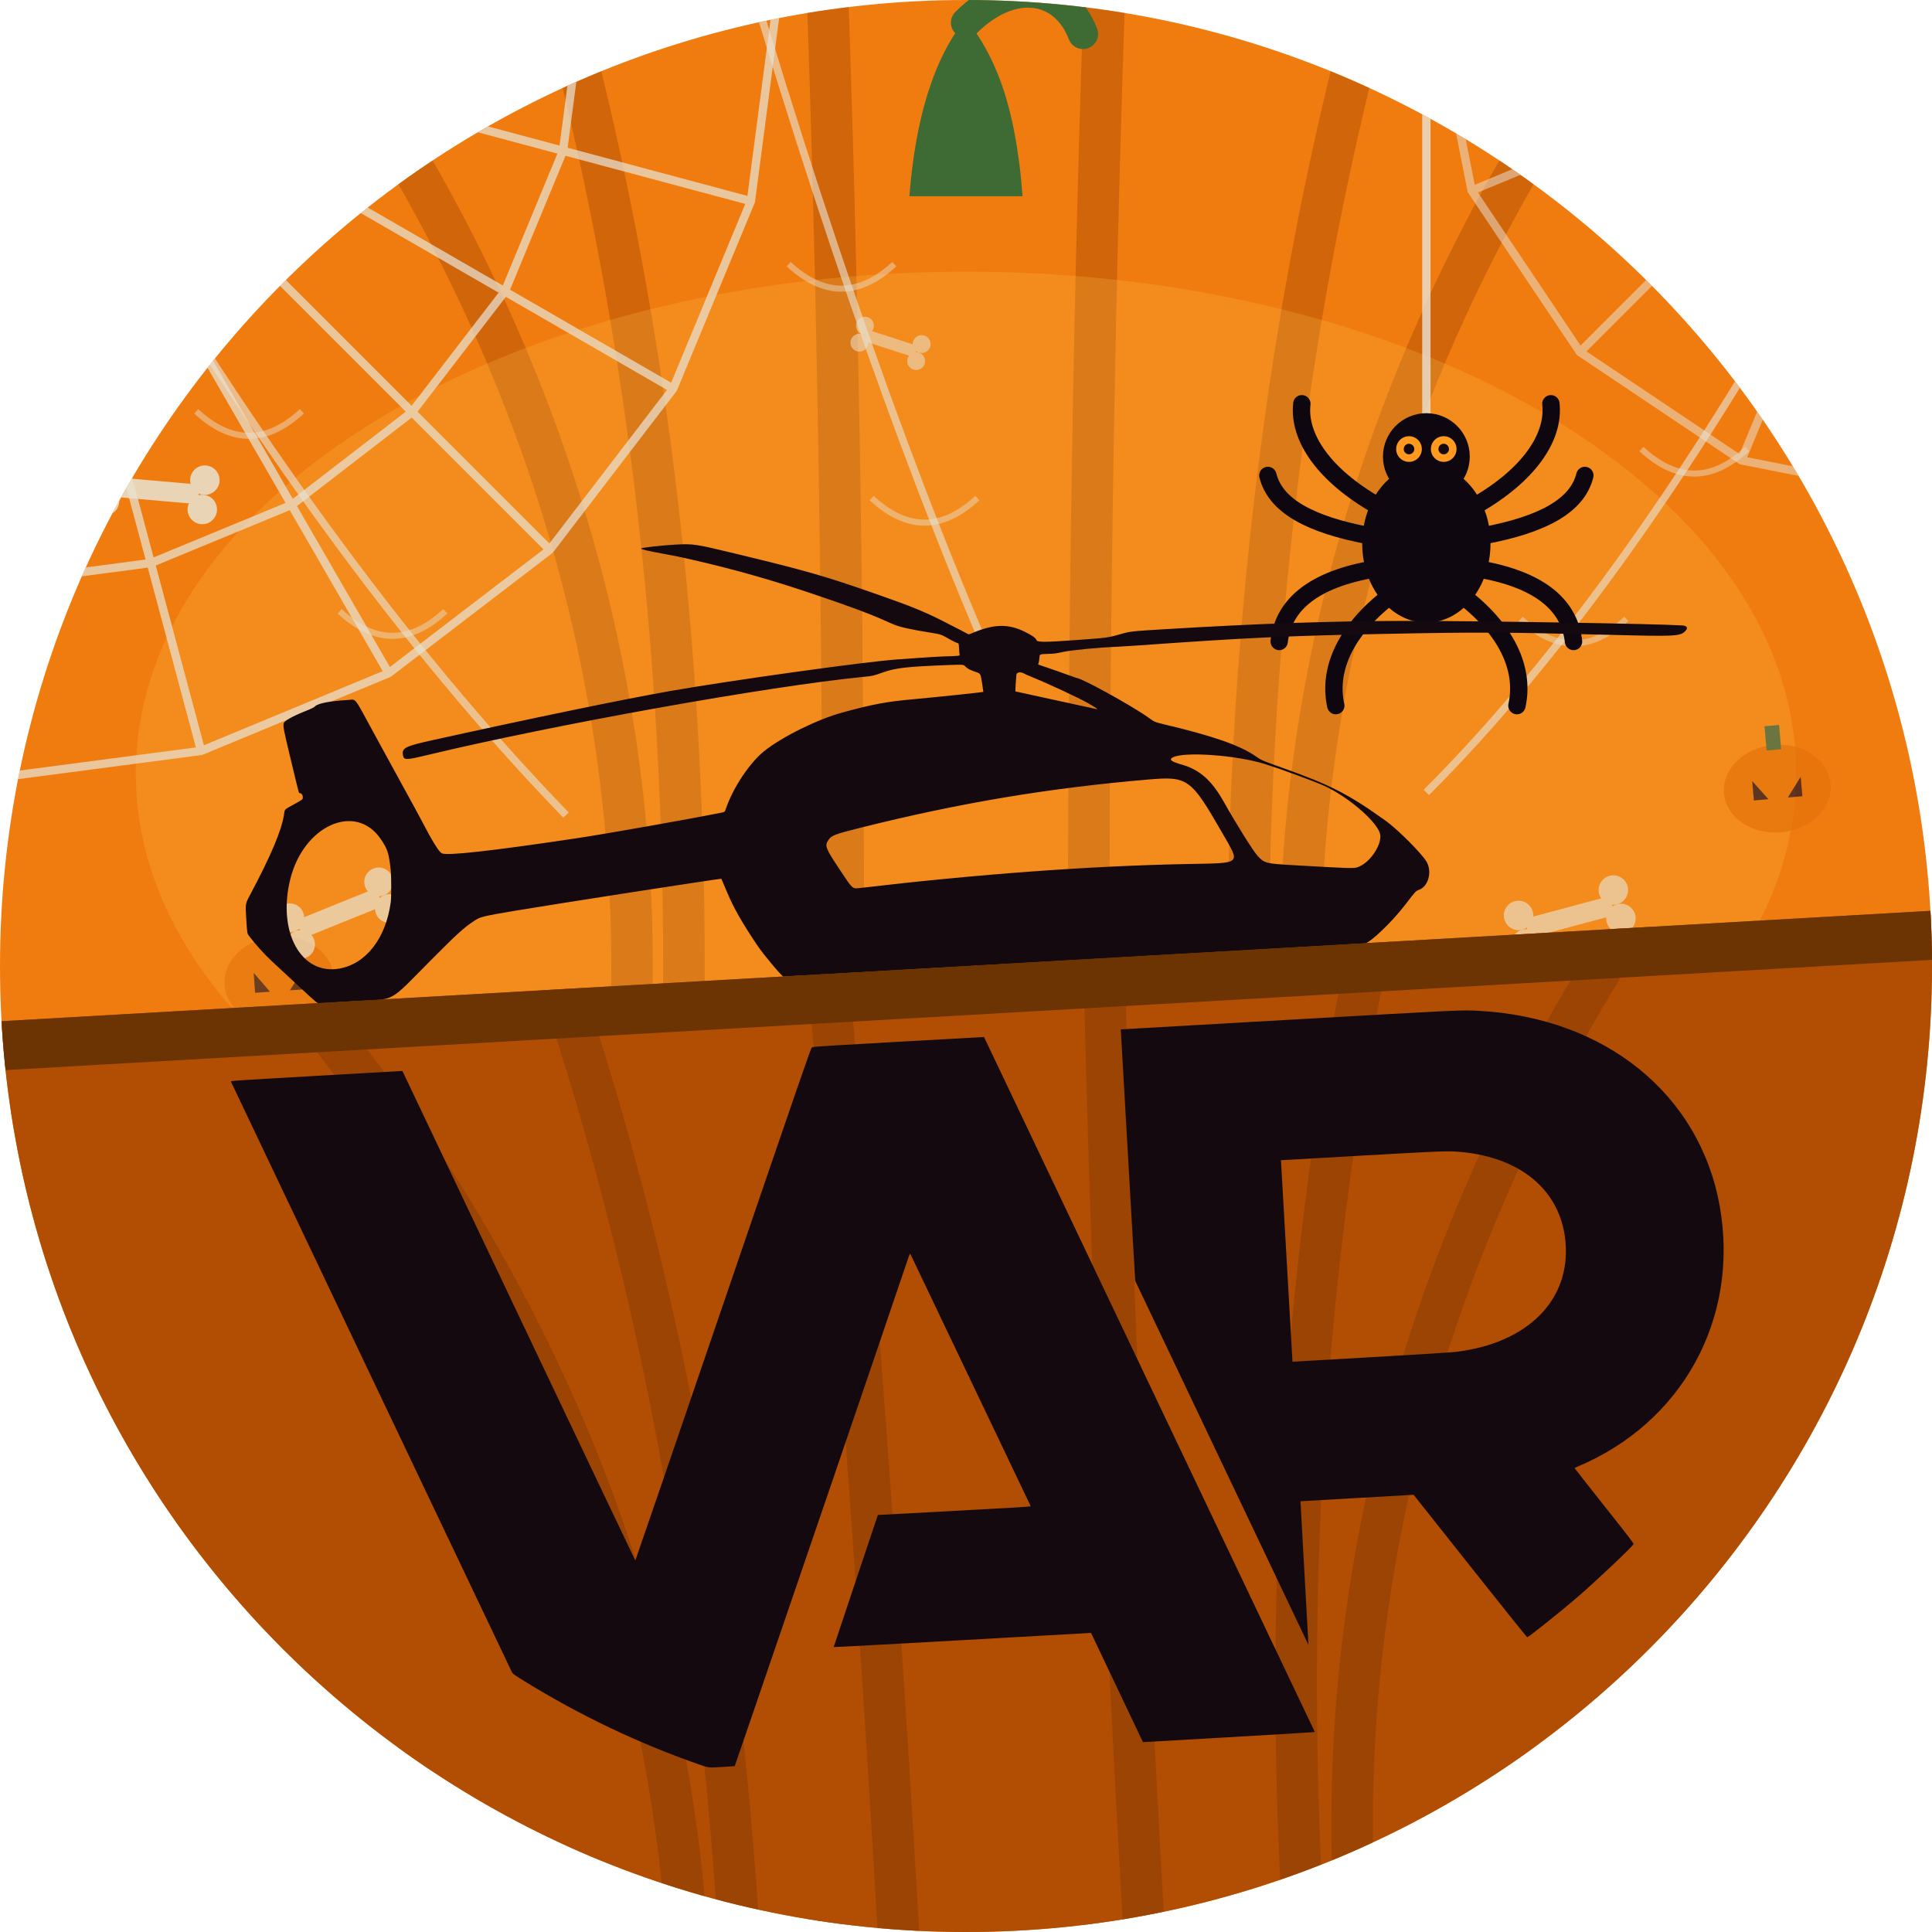
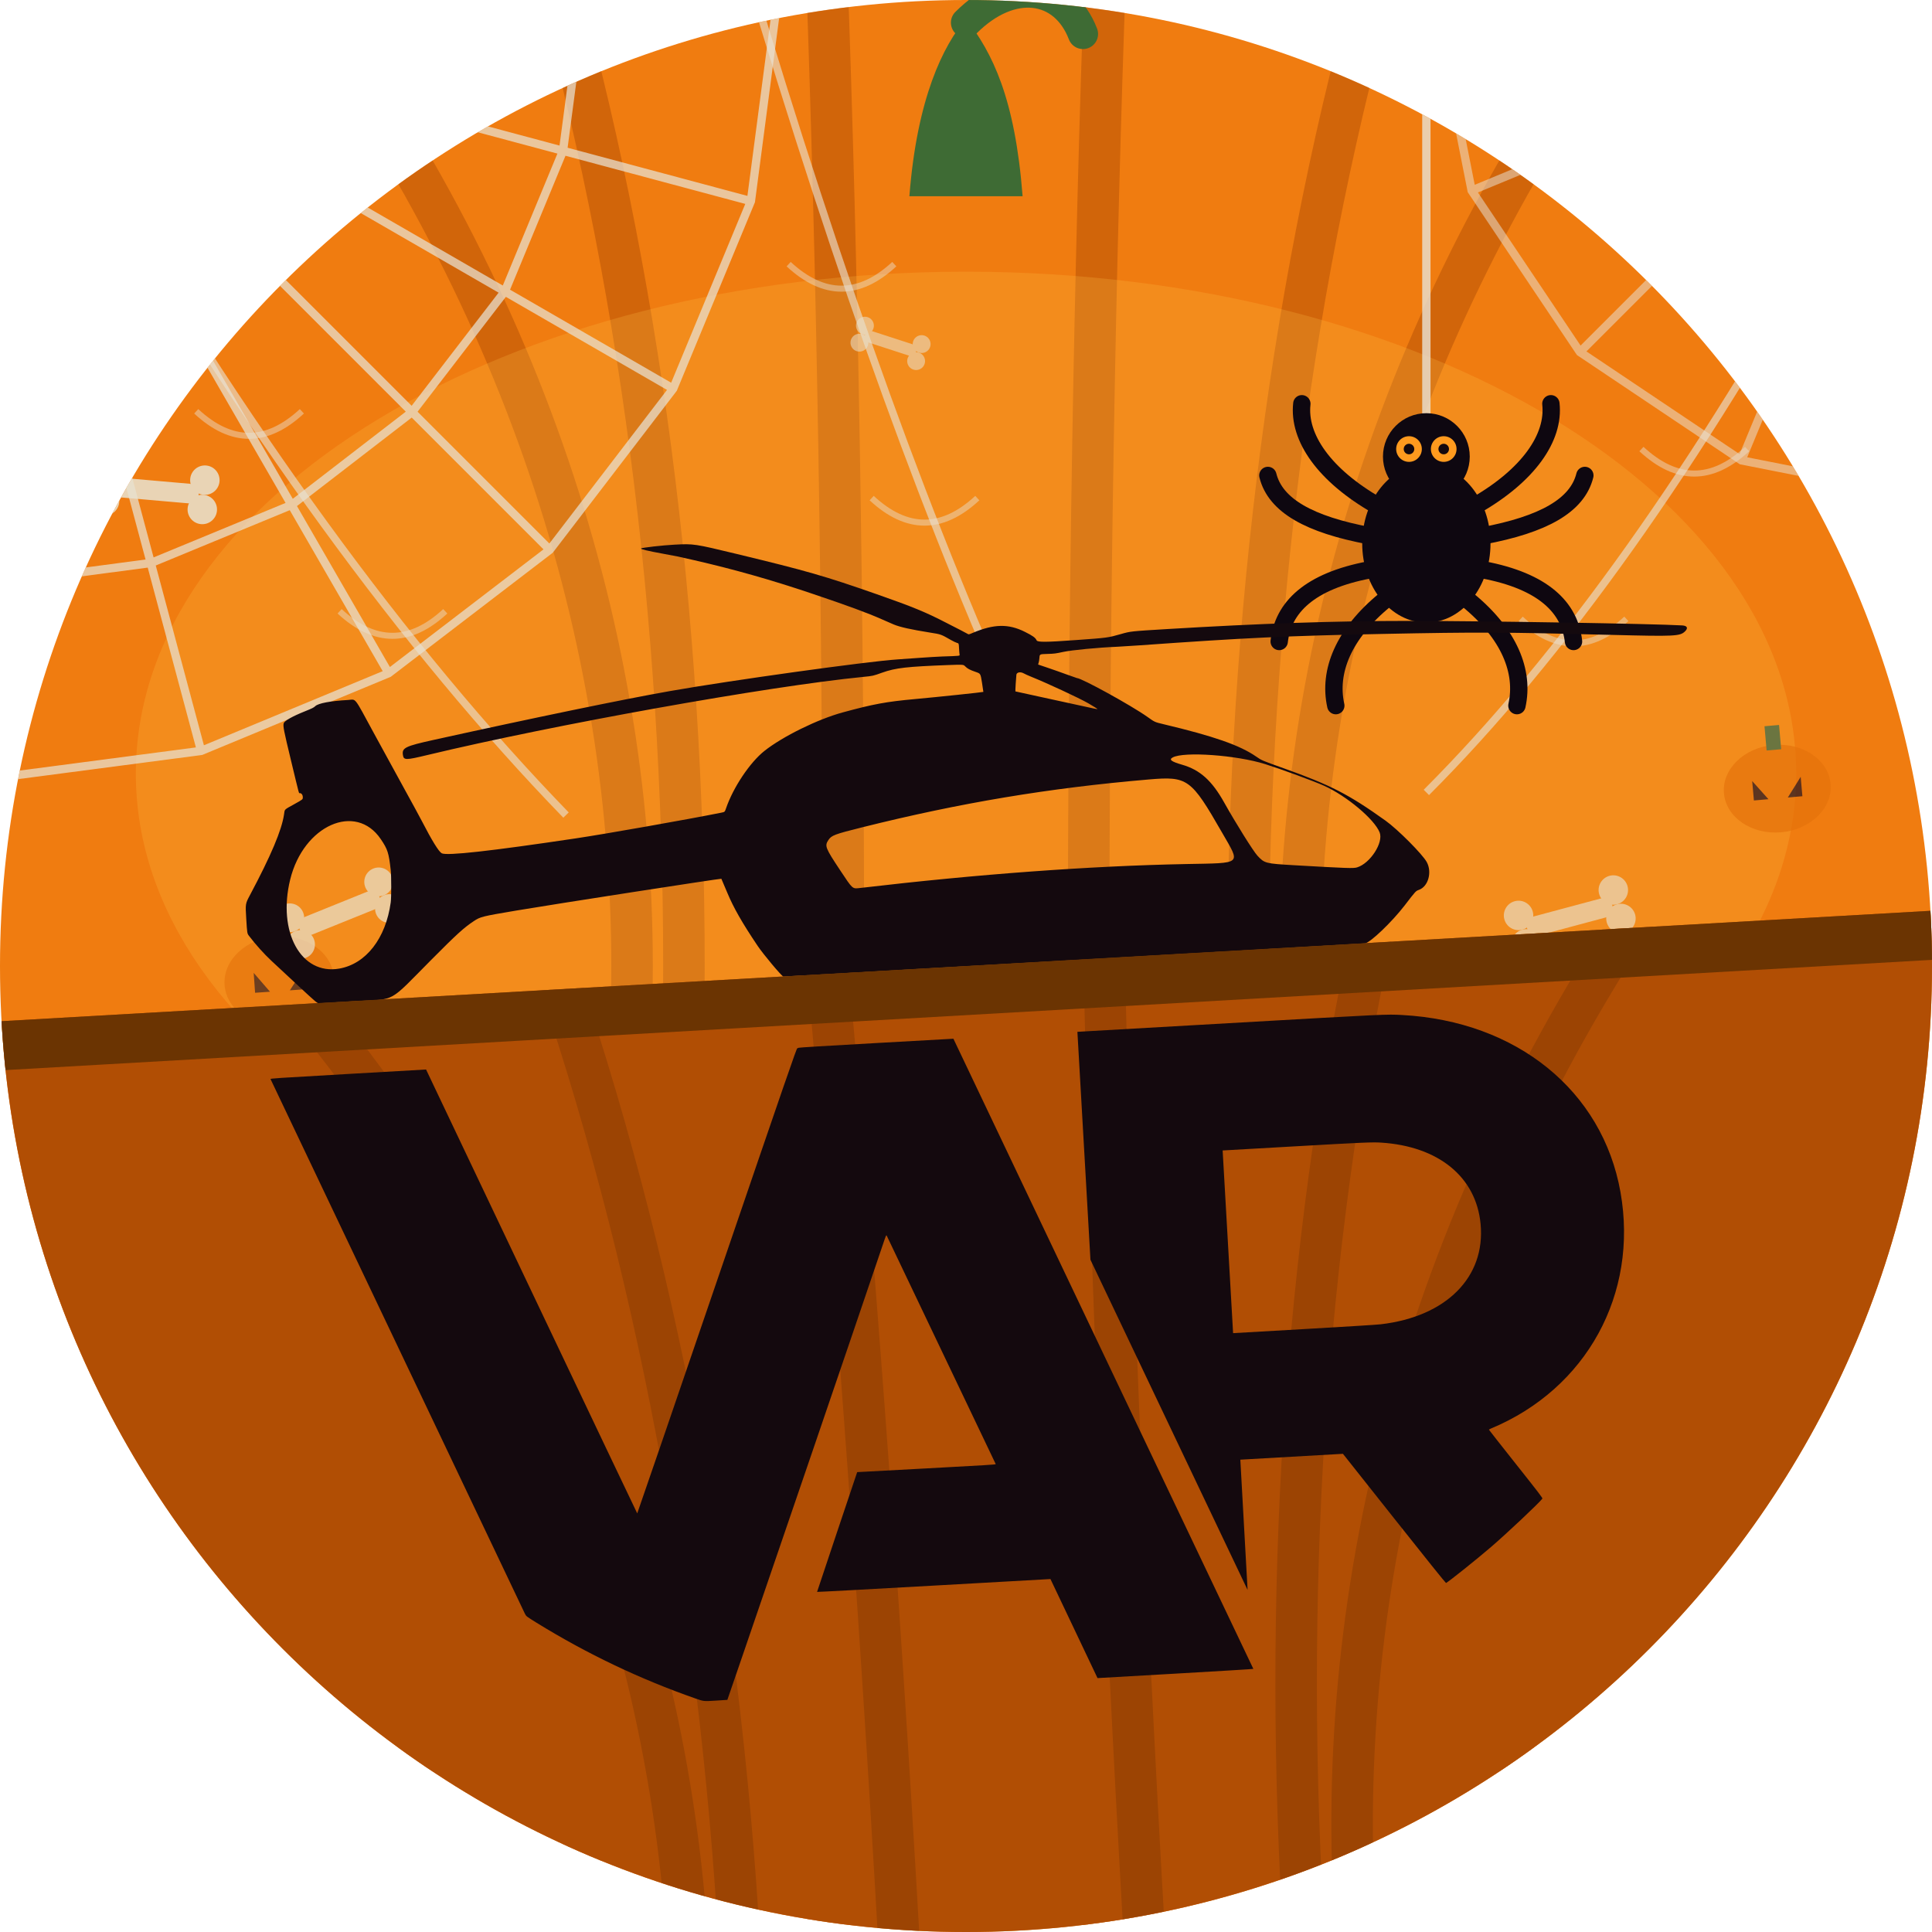
<svg xmlns="http://www.w3.org/2000/svg" viewBox="0 0 512 512" width="512" height="512">
  <defs>
    <clipPath id="h60">
      <circle cx="256" cy="256" r="256" />
    </clipPath>
  </defs>
  <g clip-path="url(#h60)">
    <circle cx="256" cy="256" r="256" fill="#F07C10" />
    <path d="M73,-10 C199,154 199,358 73,522" fill="none" stroke="#B14E04" stroke-width="11" opacity=".5" stroke-linecap="round" />
    <path d="M146,-10 C193,154 193,358 146,522" fill="none" stroke="#B14E04" stroke-width="11" opacity=".5" stroke-linecap="round" />
    <path d="M219,-10 C225,154 225,358 219,522" fill="none" stroke="#B14E04" stroke-width="11" opacity=".5" stroke-linecap="round" />
    <path d="M293,-10 C287,154 287,358 293,522" fill="none" stroke="#B14E04" stroke-width="11" opacity=".5" stroke-linecap="round" />
    <path d="M366,-10 C319,154 319,358 366,522" fill="none" stroke="#B14E04" stroke-width="11" opacity=".5" stroke-linecap="round" />
    <path d="M439,-10 C313,154 313,358 439,522" fill="none" stroke="#B14E04" stroke-width="11" opacity=".5" stroke-linecap="round" />
    <ellipse cx="256" cy="205" rx="220" ry="133" fill="#FFC24A" opacity=".22">
      <animate attributeName="opacity" values=".22;.62;.22" dur="2.4s" repeatCount="indefinite" />
    </ellipse>
    <g transform="translate(256,22)">
      <path d="M-15,30 C-13,4 -6,-10 0,-17 C7,-8 13,4 15,30 Z" fill="#3E6B34" />
      <path d="M0,-16 C12,-28 26,-26 31,-13" fill="none" stroke="#3E6B34" stroke-width="8" stroke-linecap="round" />
    </g>
    <defs>
      <clipPath id="o57">
        <rect x="-512" y="-512" width="1536" height="768" transform="rotate(-3.275 256 256)" />
      </clipPath>
    </defs>
    <g clip-path="url(#o57)">
      <g stroke="#E8E2D4" stroke-width="2.2" fill="none" opacity=".72">
        <path d="M0,0 L206.0,0.0 M0,0 L199.0,53.3 M0,0 L178.4,103.0 M0,0 L145.7,145.7 M0,0 L103.0,178.4 M0,0 L53.3,199.0 M0,0 L0.0,206.0 M51.5,0.0 L49.7,13.3 L44.6,25.7 L36.4,36.4 L25.8,44.6 L13.3,49.7 L0.0,51.5 M103.0,0.0 L99.5,26.7 L89.2,51.5 L72.8,72.8 L51.5,89.2 L26.7,99.5 L0.0,103.0 M154.5,0.0 L149.2,40.0 L133.8,77.2 L109.2,109.2 L77.3,133.8 L40.0,149.2 L0.0,154.5 M206.0,0.0 L199.0,53.3 L178.4,103.0 L145.7,145.7 L103.0,178.4 L53.3,199.0 L0.0,206.0" />
      </g>
      <g stroke="#E8E2D4" stroke-width="2.2" fill="none" opacity=".52">
        <path d="M512,0 L512.0,132.0 M512,0 L461.5,122.0 M512,0 L418.7,93.3 M512,0 L390.0,50.5 M512,0 L380.0,0.0 M512.0,44.0 L495.2,40.7 L480.9,31.1 L471.3,16.8 L468.0,0.0 M512.0,88.0 L478.3,81.3 L449.8,62.2 L430.7,33.7 L424.0,0.0 M512.0,132.0 L461.5,122.0 L418.7,93.3 L390.0,50.5 L380.0,0.0" />
      </g>
      <path d="M22,40 Q86,150 150,216" fill="none" stroke="#E8E2D4" stroke-width="2" opacity=".62" />
      <path d="M52,109 Q66,122 80,109" fill="none" stroke="#E8E2D4" stroke-width="1.6" opacity=".45" />
      <path d="M90,162 Q104,175 118,162" fill="none" stroke="#E8E2D4" stroke-width="1.6" opacity=".45" />
      <path d="M198,-8 Q235,116 272,196" fill="none" stroke="#E8E2D4" stroke-width="2" opacity=".62" />
      <path d="M209,70 Q223,83 237,70" fill="none" stroke="#E8E2D4" stroke-width="1.6" opacity=".45" />
      <path d="M231,132 Q245,145 259,132" fill="none" stroke="#E8E2D4" stroke-width="1.6" opacity=".45" />
      <path d="M486,58 Q432,156 378,210" fill="none" stroke="#E8E2D4" stroke-width="2" opacity=".62" />
      <path d="M435,119 Q449,132 463,119" fill="none" stroke="#E8E2D4" stroke-width="1.6" opacity=".45" />
      <path d="M403,164 Q417,177 431,164" fill="none" stroke="#E8E2D4" stroke-width="1.6" opacity=".45" />
      <g transform="translate(236,91) scale(0.79) rotate(18)" opacity="0.55">
        <g fill="#E8E2D0">
          <rect x="-9" y="-2" width="18" height="4" rx="2" />
          <circle cx="-10" cy="-3" r="3" />
          <circle cx="-10" cy="3" r="3" />
          <circle cx="10" cy="-3" r="3" />
          <circle cx="10" cy="3" r="3" />
        </g>
      </g>
      <g transform="translate(476,4) scale(1.06) rotate(6)" opacity="0.57">
        <g fill="#E8E2D0">
          <rect x="-9" y="-2" width="18" height="4" rx="2" />
          <circle cx="-10" cy="-3" r="3" />
          <circle cx="-10" cy="3" r="3" />
          <circle cx="10" cy="-3" r="3" />
          <circle cx="10" cy="3" r="3" />
        </g>
      </g>
      <g transform="translate(74,260) scale(1.32) rotate(-4)" opacity="0.62">
        <ellipse cx="0" cy="0" rx="11" ry="9" fill="#E5720A" />
        <rect x="-1.5" y="-13" width="3" height="5" fill="#2E6B4F" />
        <path d="M-5,-2 l3,4 l-3,0 z M5,-2 l-3,4 l3,0 z" fill="#1A0E22" />
      </g>
      <g transform="translate(41,130) scale(1.30) rotate(5)" opacity="0.86">
        <g fill="#E8E2D0">
          <rect x="-9" y="-2" width="18" height="4" rx="2" />
          <circle cx="-10" cy="-3" r="3" />
          <circle cx="-10" cy="3" r="3" />
          <circle cx="10" cy="-3" r="3" />
          <circle cx="10" cy="3" r="3" />
        </g>
      </g>
      <g transform="translate(416,243) scale(1.30) rotate(-15)" opacity="0.64">
        <g fill="#E8E2D0">
          <rect x="-9" y="-2" width="18" height="4" rx="2" />
          <circle cx="-10" cy="-3" r="3" />
          <circle cx="-10" cy="3" r="3" />
          <circle cx="10" cy="-3" r="3" />
          <circle cx="10" cy="3" r="3" />
        </g>
      </g>
      <g transform="translate(471,209) scale(1.29) rotate(-5)" opacity="0.69">
        <ellipse cx="0" cy="0" rx="11" ry="9" fill="#E5720A" />
        <rect x="-1.5" y="-13" width="3" height="5" fill="#2E6B4F" />
        <path d="M-5,-2 l3,4 l-3,0 z M5,-2 l-3,4 l3,0 z" fill="#1A0E22" />
      </g>
      <g transform="translate(90,242) scale(1.27) rotate(-22)" opacity="0.70">
        <g fill="#E8E2D0">
          <rect x="-9" y="-2" width="18" height="4" rx="2" />
          <circle cx="-10" cy="-3" r="3" />
          <circle cx="-10" cy="3" r="3" />
          <circle cx="10" cy="-3" r="3" />
          <circle cx="10" cy="3" r="3" />
        </g>
      </g>
      <g opacity="0">
        <g transform="scale(1.0)">
          <path d="M-26,0 C-17,-13 -9,-9 0,0 C9,-9 17,-13 26,0 C17,5 9,3 0,9 C-9,3 -17,5 -26,0 Z" fill="#160A14">
            <animate attributeName="d" dur="0.42s" repeatCount="indefinite" values="M-26,0 C-17,-13 -9,-9 0,0 C9,-9 17,-13 26,0 C17,5 9,3 0,9 C-9,3 -17,5 -26,0 Z;M-22,-9 C-15,-20 -8,-13 0,-3 C8,-13 15,-20 22,-9 C15,-1 8,-1 0,6 C-8,-1 -15,-1 -22,-9 Z;M-26,0 C-17,-13 -9,-9 0,0 C9,-9 17,-13 26,0 C17,5 9,3 0,9 C-9,3 -17,5 -26,0 Z" />
          </path>
        </g>
        <animateTransform attributeName="transform" type="translate" values="-60 96;572 62" dur="7.5s" begin="0.0s" repeatCount="indefinite" />
        <animate attributeName="opacity" values="0;1;1;0" keyTimes="0;0.12;0.85;1" dur="7.5s" begin="0.0s" repeatCount="indefinite" />
      </g>
      <g opacity="0">
        <g transform="scale(0.72)">
          <path d="M-26,0 C-17,-13 -9,-9 0,0 C9,-9 17,-13 26,0 C17,5 9,3 0,9 C-9,3 -17,5 -26,0 Z" fill="#160A14">
            <animate attributeName="d" dur="0.42s" repeatCount="indefinite" values="M-26,0 C-17,-13 -9,-9 0,0 C9,-9 17,-13 26,0 C17,5 9,3 0,9 C-9,3 -17,5 -26,0 Z;M-22,-9 C-15,-20 -8,-13 0,-3 C8,-13 15,-20 22,-9 C15,-1 8,-1 0,6 C-8,-1 -15,-1 -22,-9 Z;M-26,0 C-17,-13 -9,-9 0,0 C9,-9 17,-13 26,0 C17,5 9,3 0,9 C-9,3 -17,5 -26,0 Z" />
          </path>
        </g>
        <animateTransform attributeName="transform" type="translate" values="572 168;-60 132" dur="9.5s" begin="3.2s" repeatCount="indefinite" />
        <animate attributeName="opacity" values="0;1;1;0" keyTimes="0;0.12;0.85;1" dur="9.5s" begin="3.2s" repeatCount="indefinite" />
      </g>
      <g transform="translate(378,0)">
        <g>
          <animateTransform attributeName="transform" type="rotate" values="-15 0 0;15 0 0;-15 0 0" dur="3.4s" repeatCount="indefinite" calcMode="spline" keySplines="0.42 0 0.58 1;0.42 0 0.58 1" />
          <animateTransform attributeName="transform" type="translate" values="0 0;0 18;0 0" dur="5.1s" repeatCount="indefinite" calcMode="spline" keySplines="0.45 0 0.55 1;0.45 0 0.55 1" additive="sum" />
          <line x1="0" y1="0" x2="0" y2="118" stroke="#E8E2D4" stroke-width="2.2" opacity=".8" />
          <g transform="translate(0,140)">
            <ellipse cx="0" cy="4" rx="17" ry="21" fill="#0E0710" />
            <circle cx="0" cy="-19" r="11.5" fill="#0E0710" />
            <g stroke="#0E0710" stroke-width="4.6" stroke-linecap="round" fill="none">
              <path d="M-13,-6 C-27,-14 -34,-24 -33,-33" />
              <path d="M-15,2 C-31,-1 -40,-6 -42,-14" />
              <path d="M-15,11 C-31,14 -38,21 -39,30" />
              <path d="M-11,19 C-22,28 -26,38 -24,47" />
              <path d="M13,-6 C27,-14 34,-24 33,-33" />
              <path d="M15,2 C31,-1 40,-6 42,-14" />
              <path d="M15,11 C31,14 38,21 39,30" />
              <path d="M11,19 C22,28 26,38 24,47" />
            </g>
            <circle cx="-4.6" cy="-21" r="3.4" fill="#FF9A1E" />
            <circle cx="4.6" cy="-21" r="3.4" fill="#FF9A1E" />
            <circle cx="-4.6" cy="-21" r="1.4" fill="#14090E" />
            <circle cx="4.6" cy="-21" r="1.4" fill="#14090E" />
          </g>
        </g>
      </g>
    </g>
    <defs>
      <clipPath id="f58">
        <rect x="-512" y="256" width="1536" height="1024" transform="rotate(-3.275 256 256)" />
      </clipPath>
    </defs>
    <g clip-path="url(#f58)">
      <g transform="rotate(-3.275 256 256)">
        <g transform="translate(0,256)">
          <rect x="-512" y="0" width="1536" height="1024" fill="#B14E04" />
          <path d="M73,-10 C199,154 199,358 73,522" fill="none" stroke="#7E3603" stroke-width="11" opacity=".42" stroke-linecap="round" />
          <path d="M146,-10 C193,154 193,358 146,522" fill="none" stroke="#7E3603" stroke-width="11" opacity=".42" stroke-linecap="round" />
          <path d="M219,-10 C225,154 225,358 219,522" fill="none" stroke="#7E3603" stroke-width="11" opacity=".42" stroke-linecap="round" />
          <path d="M293,-10 C287,154 287,358 293,522" fill="none" stroke="#7E3603" stroke-width="11" opacity=".42" stroke-linecap="round" />
          <path d="M366,-10 C319,154 319,358 366,522" fill="none" stroke="#7E3603" stroke-width="11" opacity=".42" stroke-linecap="round" />
          <path d="M439,-10 C313,154 313,358 439,522" fill="none" stroke="#7E3603" stroke-width="11" opacity=".42" stroke-linecap="round" />
        </g>
      </g>
    </g>
    <g fill="#14090E" transform="translate(65.00,144.25) scale(0.382)">
      <path d="M35.7 305.27C27.86 297.99 20 290.67 18.23 289.02C12.94 284.07 7.26 277.76 2.59 271.63C1.3 269.94 1.3 269.94 0.67 259.67C0.04 249.4 0.04 249.4 3.21 243.43C17.85 215.93 25.31 198.26 26.9 187.33C27.45 183.58 26.65 184.36 34.25 180.13C39.92 176.97 39.91 176.98 39.91 175.49C39.91 173.85 39.02 172.61 37.83 172.6C37.11 172.6 37.81 175.22 31.69 149.81C26.64 128.87 26.11 126.2 26.67 124.15C27.12 122.49 32.62 119.37 41.13 115.95C46.53 113.78 47.49 113.3 48.58 112.26C50.67 110.26 58.97 108.69 71.24 107.99C77.19 107.64 74.98 104.81 89.29 131.15C96.15 143.79 105.73 161.29 110.57 170.04C115.41 178.79 120.75 188.62 122.44 191.88C129.48 205.52 134.23 213.21 136.29 214.34C139.72 216.22 170.18 212.83 229.23 204.01C250.02 200.91 306.75 190.88 330.23 186.17C332.66 185.68 332.66 185.68 333.54 183.12C338.5 168.63 350.1 151.3 360.17 143.32C372.8 133.3 397.13 121.34 414.41 116.63C435.84 110.79 444.66 109.17 464.81 107.34C479.81 105.98 511.76 102.62 512.05 102.38C512.08 102.36 511.65 99.49 511.1 96.01C510.1 89.68 510.1 89.68 506.87 88.58C502.65 87.13 501 86.26 499.45 84.67C498.18 83.37 498.18 83.37 487.88 83.75C459.05 84.82 451.08 85.73 441.9 89.01C435.4 91.33 435.45 91.31 428.8 91.97C362.81 98.45 214.12 125.11 126.21 146.21C111.13 149.83 109.91 149.82 109.35 146.09C108.62 141.18 110.96 140.04 130.7 135.68C199.78 120.43 262.82 107.4 294.63 101.81C336.98 94.36 431.41 81.22 452.54 79.84C455.13 79.67 462.05 79.18 467.91 78.75C473.77 78.33 480.74 77.91 483.41 77.82C496.02 77.41 495.76 77.44 495.55 76.49C495.44 76.03 495.28 74.08 495.18 72.17C495.01 68.69 495.01 68.69 493.75 68.38C493.06 68.2 491.24 67.34 489.71 66.47C482.4 62.32 482.87 62.48 475.05 61.23C461.69 59.09 454.17 57.41 449.82 55.59C448.42 55 444.91 53.47 442.02 52.19C431.61 47.57 418.28 42.66 392.8 34.08C364.87 24.67 339.59 17.5 311.76 11.09C299.95 8.37 299.99 8.38 290.21 6.6C279.38 4.63 274.04 3.36 274.55 2.87C275.14 2.3 289.73 0.65 297.88 0.23C311.16 -0.46 311.55 -0.4 341.15 6.74C389.7 18.46 402.15 22.04 437.97 34.58C462.99 43.33 472.02 47.05 486.52 54.55C489.7 56.2 494.13 58.47 496.36 59.59C498.58 60.72 500.74 61.86 501.14 62.13C501.87 62.62 501.89 62.62 504.82 61.38C519.4 55.23 529.43 55.03 540.79 60.69C546.35 63.46 548.17 64.78 548.98 66.6C549.58 67.97 555.31 67.94 575.92 66.45C598.39 64.83 598.39 64.83 607.34 62.29C614.29 60.32 614.14 60.33 639.56 58.79C703.41 54.93 756.26 53.13 806.36 53.13C858.12 53.13 977.54 55.09 996.82 56.26C1000.43 56.48 1001.17 58.14 998.71 60.49C995.29 63.76 991.43 63.94 948.73 62.85C873.08 60.91 856.08 60.83 788.97 62.17C722.22 63.5 694.67 64.8 620.01 70.11C613.86 70.55 607 70.98 604.77 71.07C591.89 71.59 573.5 73.35 567.47 74.64C561.97 75.82 561.32 75.9 556.36 76.04C551.11 76.19 551.11 76.19 550.94 78.75C550.84 80.16 550.57 81.77 550.34 82.33C550.01 83.11 549.99 83.38 550.24 83.47C550.42 83.53 553.42 84.55 556.9 85.72C560.39 86.9 566.25 88.96 569.93 90.32C573.61 91.67 576.74 92.77 576.89 92.77C580.14 92.77 614.7 111.79 625.81 119.69C630.93 123.34 630.93 123.34 636.87 124.75C672.02 133.12 689.95 139.38 701.29 147.24C705.18 149.93 705.18 149.93 720.24 155.31C752.95 166.98 765.35 173.35 790.99 191.66C799.5 197.73 816.67 214.97 819.64 220.42C823.42 227.36 820.75 237.21 814.42 239.63C811.9 240.59 812.26 240.2 804.25 250.61C795.46 262.02 780.6 276.24 776.87 276.82C775.66 277 373.53 299.94 373.25 299.84C371.87 299.33 359.32 284.34 355.46 278.59C344.66 262.51 338.75 252.16 334.39 241.69C332.21 236.45 330.36 232.1 330.28 232.02C329.97 231.71 213.68 249.73 187.97 254.08C164.08 258.12 163.13 258.35 158.5 261.43C151.54 266.06 146.73 270.44 129.11 288.18C98.73 318.77 105.03 315.29 77.25 316.85C63.91 317.61 52.31 318.29 51.48 318.37C49.96 318.52 49.96 318.52 35.7 305.27ZM65.16 294.35C83.73 291.12 97.51 273.39 100.91 248.38C101.38 244.97 101.37 230.17 100.9 226C99.56 213.99 98.8 211.61 94.02 204.55C76.64 178.83 40.43 194.92 31.18 232.47C22.2 268.91 38.7 298.96 65.16 294.35ZM426.51 238.42C508.82 228.76 585.47 223.14 652.64 221.81C692.24 221.03 690.56 222.48 677.71 200.11C656.08 162.43 653.86 160.82 626.75 163.14C557.73 169.02 495.94 179.34 427.86 196.36C408.78 201.13 406.7 201.91 404.56 205.13C401.84 209.25 402.31 210.47 412.79 226.27C421.54 239.45 421.09 239.05 426.51 238.42ZM771.34 224.12C780.47 221.3 789.76 206.88 786.96 199.86C783.31 190.7 764.16 174.62 748.38 167.48C741.64 164.43 718.63 155.97 707.64 152.51C687.74 146.23 651.12 143.59 643.34 147.88C640.63 149.37 642.43 150.74 649.96 152.91C662.3 156.47 670.56 163.87 679.03 178.98C687.23 193.6 699.29 212.89 702.16 215.99C707.1 221.32 707.66 221.47 727.59 222.62C764.71 224.76 768.81 224.9 771.34 224.12ZM591.15 114.24C591.15 114.08 588 112.11 584.82 110.28C578.3 106.55 556.35 96.34 545.07 91.8C543.08 91 540.82 89.97 540.03 89.52C537.82 88.26 535.19 88.74 534.96 90.44C534.72 92.22 534.14 101.92 534.27 102.04C534.33 102.09 541.55 103.67 550.3 105.55C559.05 107.43 571.61 110.17 578.21 111.63C589.8 114.19 591.15 114.47 591.15 114.24Z" fill-rule="evenodd" />
    </g>
    <g transform="translate(256,256) rotate(-3.275)">
      <rect x="-614.4" y="0" width="1228.8" height="13" fill="#6B3402" />
    </g>
    <g transform="rotate(-3.275 256 256)">
      <defs>
        <clipPath id="wc59">
          <circle cx="256" cy="256" r="249.00" />
        </clipPath>
      </defs>
      <g clip-path="url(#wc59)">
-         <g fill="#14090E" transform="translate(59.73,275.00) scale(0.39253)">
+         <g fill="#14090E" transform="translate(70.26,275.00) scale(0.35591)">
          <path d="M289.74 479.69C249.1 462.82 211.02 441.92 174.82 416.64C167.25 411.34 167.25 411.34 166.37 409.23C162.93 400.93 0.18 1.51 0.07 1.11C-0.06 0.62 2.84 0.59 58.01 0.59L116.09 0.59L185.06 170.03C222.99 263.22 254.1 339.51 254.19 339.56C254.28 339.61 285.4 263.37 323.34 170.12C384.28 20.39 392.41 0.59 392.96 0.59C393.29 0.59 393.7 0.46 393.87 0.29C394.06 0.1 413.57 0.02 451.79 0.07L509.42 0.15L544.76 86.85C564.2 134.53 608.31 242.75 642.78 327.34C677.26 411.92 705.52 481.23 705.59 481.35C705.67 481.47 679.54 481.57 647.54 481.57L589.35 481.57L573.97 443.75L558.58 405.93L471.57 405.85C423.71 405.81 384.55 405.68 384.54 405.56C384.54 405.44 392.39 385.74 402 361.78L419.45 318.23L471.2 318.41C515.7 318.56 522.93 318.53 522.79 318.17C522.7 317.94 506.67 278.74 487.17 231.05C467.67 183.37 451.59 144.02 451.43 143.62C451.18 142.97 450.83 143.66 448.49 149.51C443.95 160.87 401.02 266.69 388.38 297.7C381.77 313.92 368.25 347.1 358.35 371.42C348.45 395.75 334.26 430.59 326.81 448.84L313.26 482.01L304.45 482.08C295.64 482.14 295.64 482.14 289.74 479.69ZM816.71 375.56L781.33 325.28L743.07 325.27L704.81 325.27L704.73 373.84L704.66 422.41L653.27 296.34L601.89 170.27L601.89 85.28L601.89 0.29L714.76 0.3C833.83 0.3 832.21 0.29 844 1.6C928.95 11.07 989.75 66.44 998.79 142.58C1007.87 219.03 965.21 287.28 892.44 312.78C891.58 313.08 890.89 313.43 890.89 313.56C890.89 313.69 899.25 325.68 909.48 340.21C925.33 362.72 928.01 366.68 927.69 367.07C925.15 370.14 900.18 391.1 887.5 400.82C876.27 409.42 854.38 424.97 852.46 425.7C852.24 425.79 838.37 406.35 816.71 375.56ZM814.95 230.6C864.01 227.69 894.92 200 893.44 160.28C892.13 125.15 865.53 100.73 822.91 95.56C816.39 94.77 809.35 94.67 758.26 94.67L704.81 94.66L704.81 162.78L704.81 230.91L757.37 230.9C789.22 230.9 811.91 230.78 814.95 230.6Z" fill-rule="evenodd" />
        </g>
      </g>
    </g>
  </g>
</svg>
